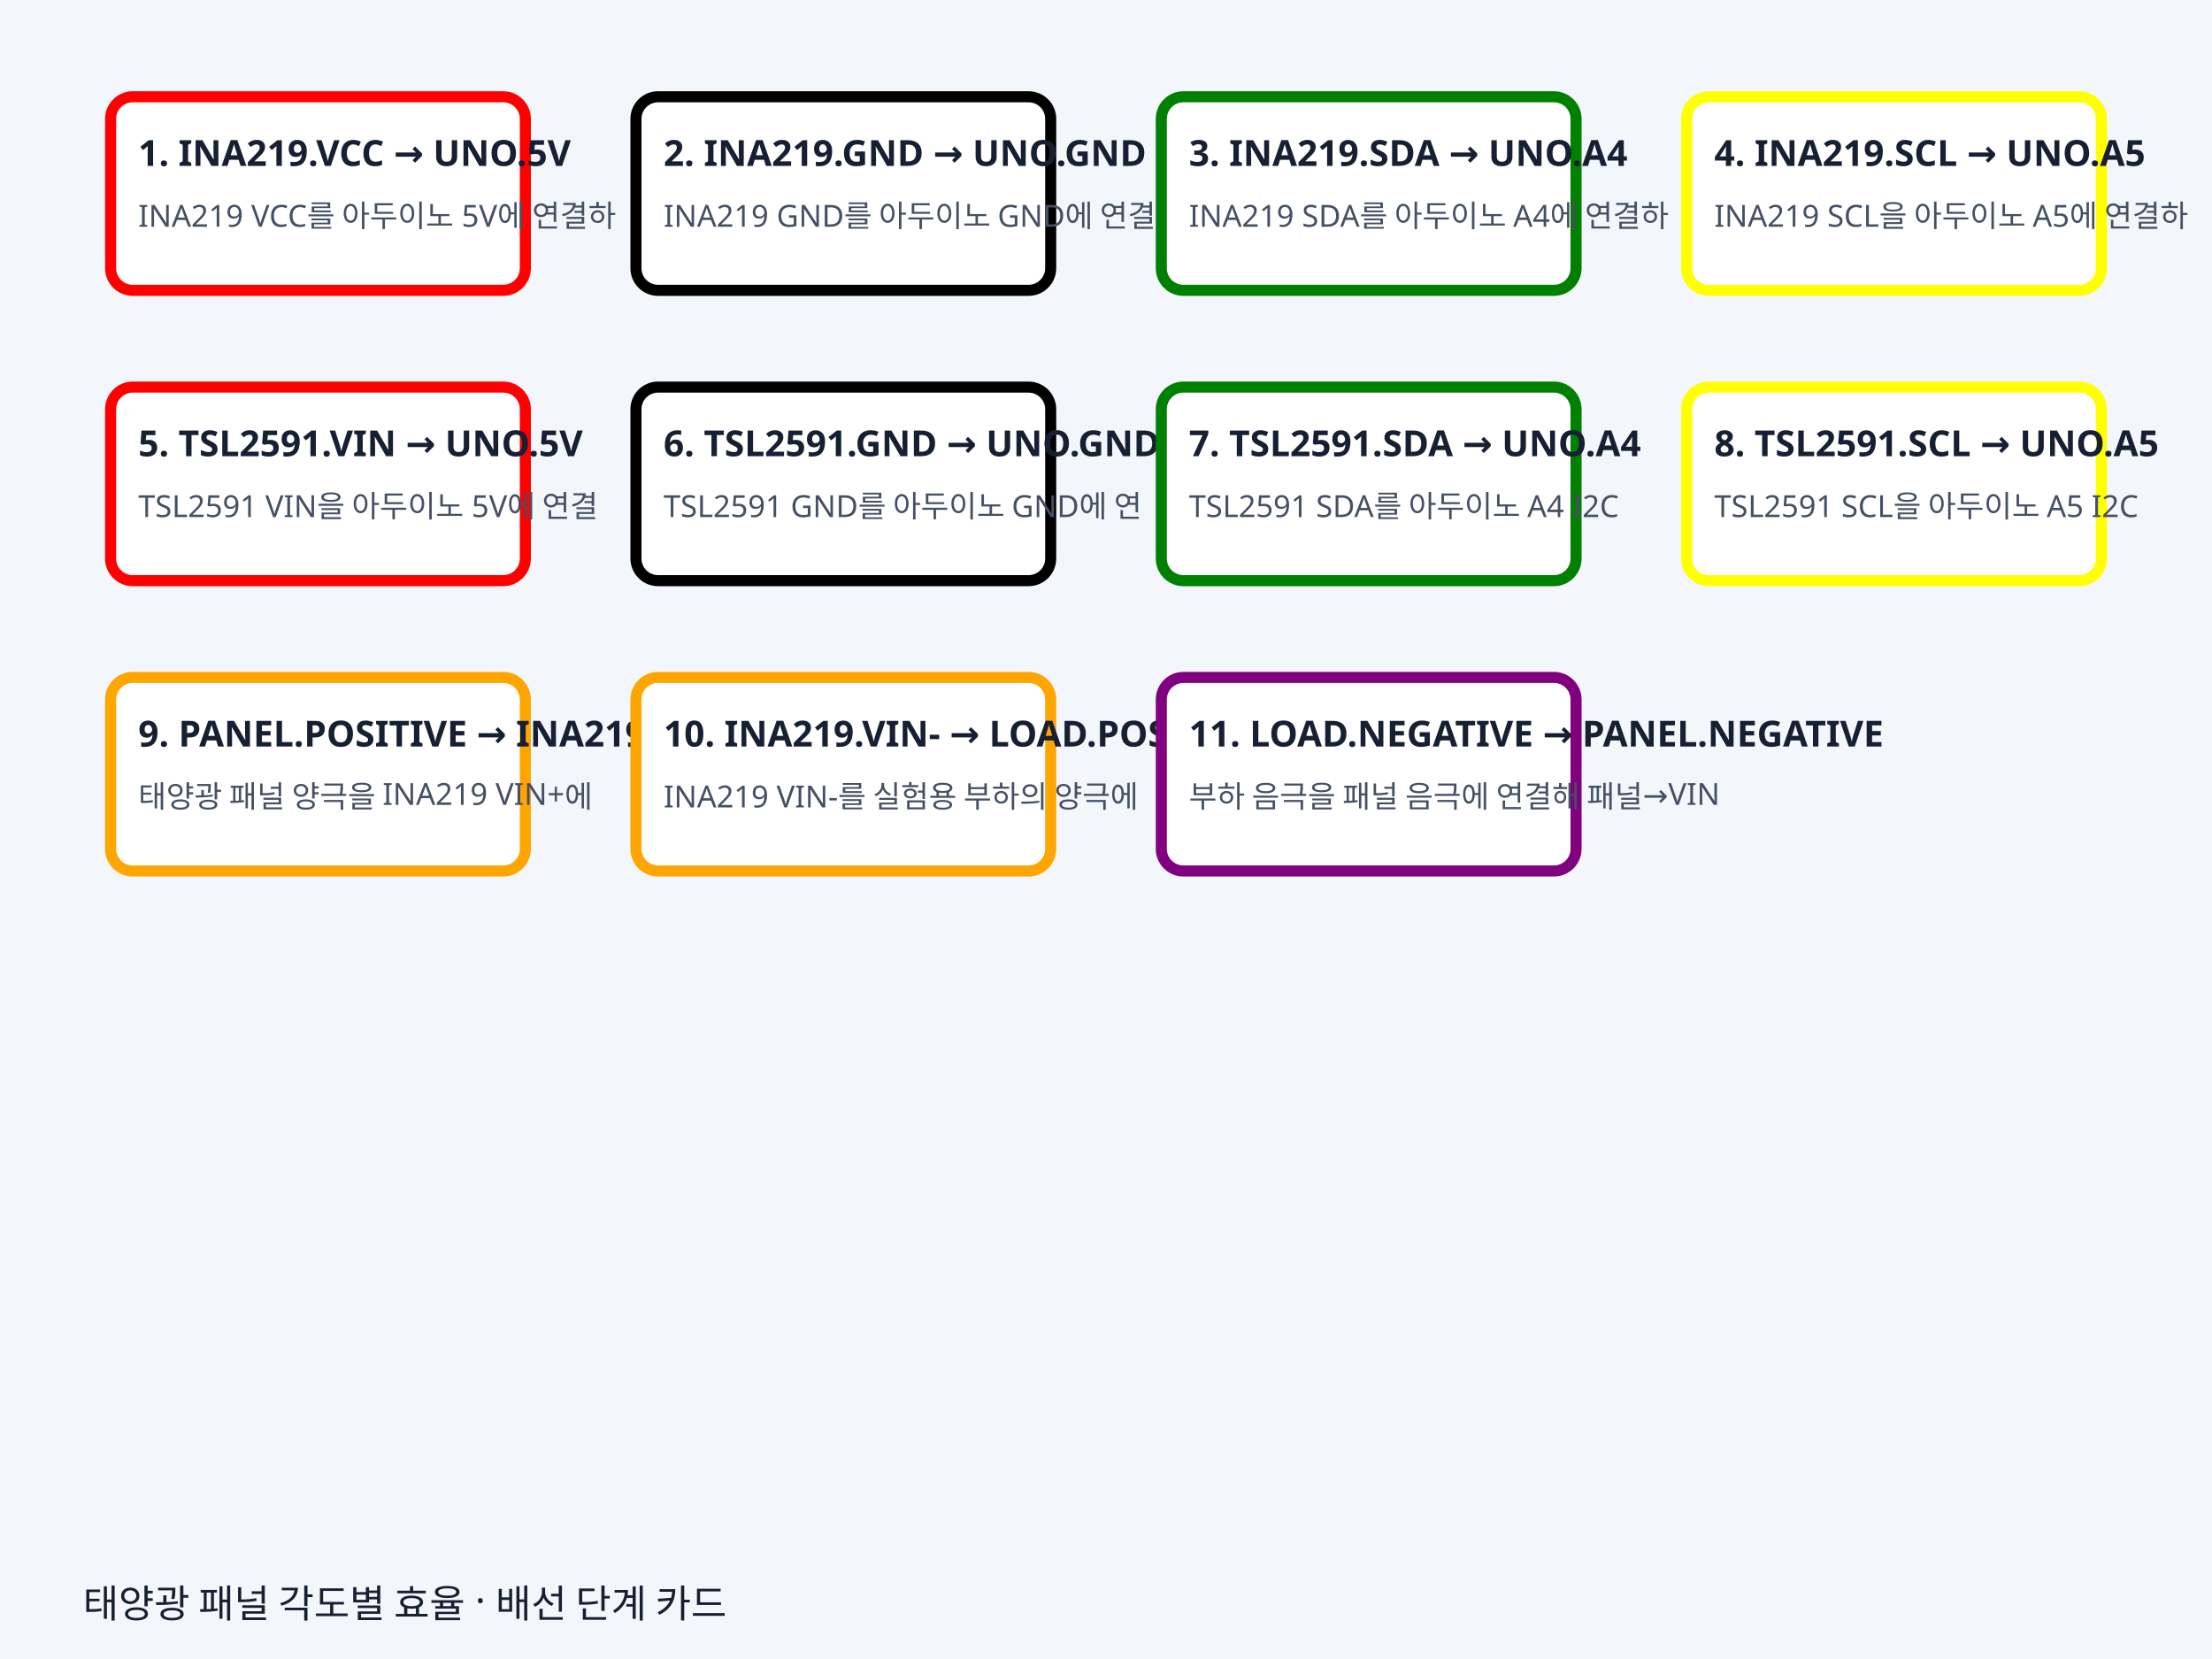
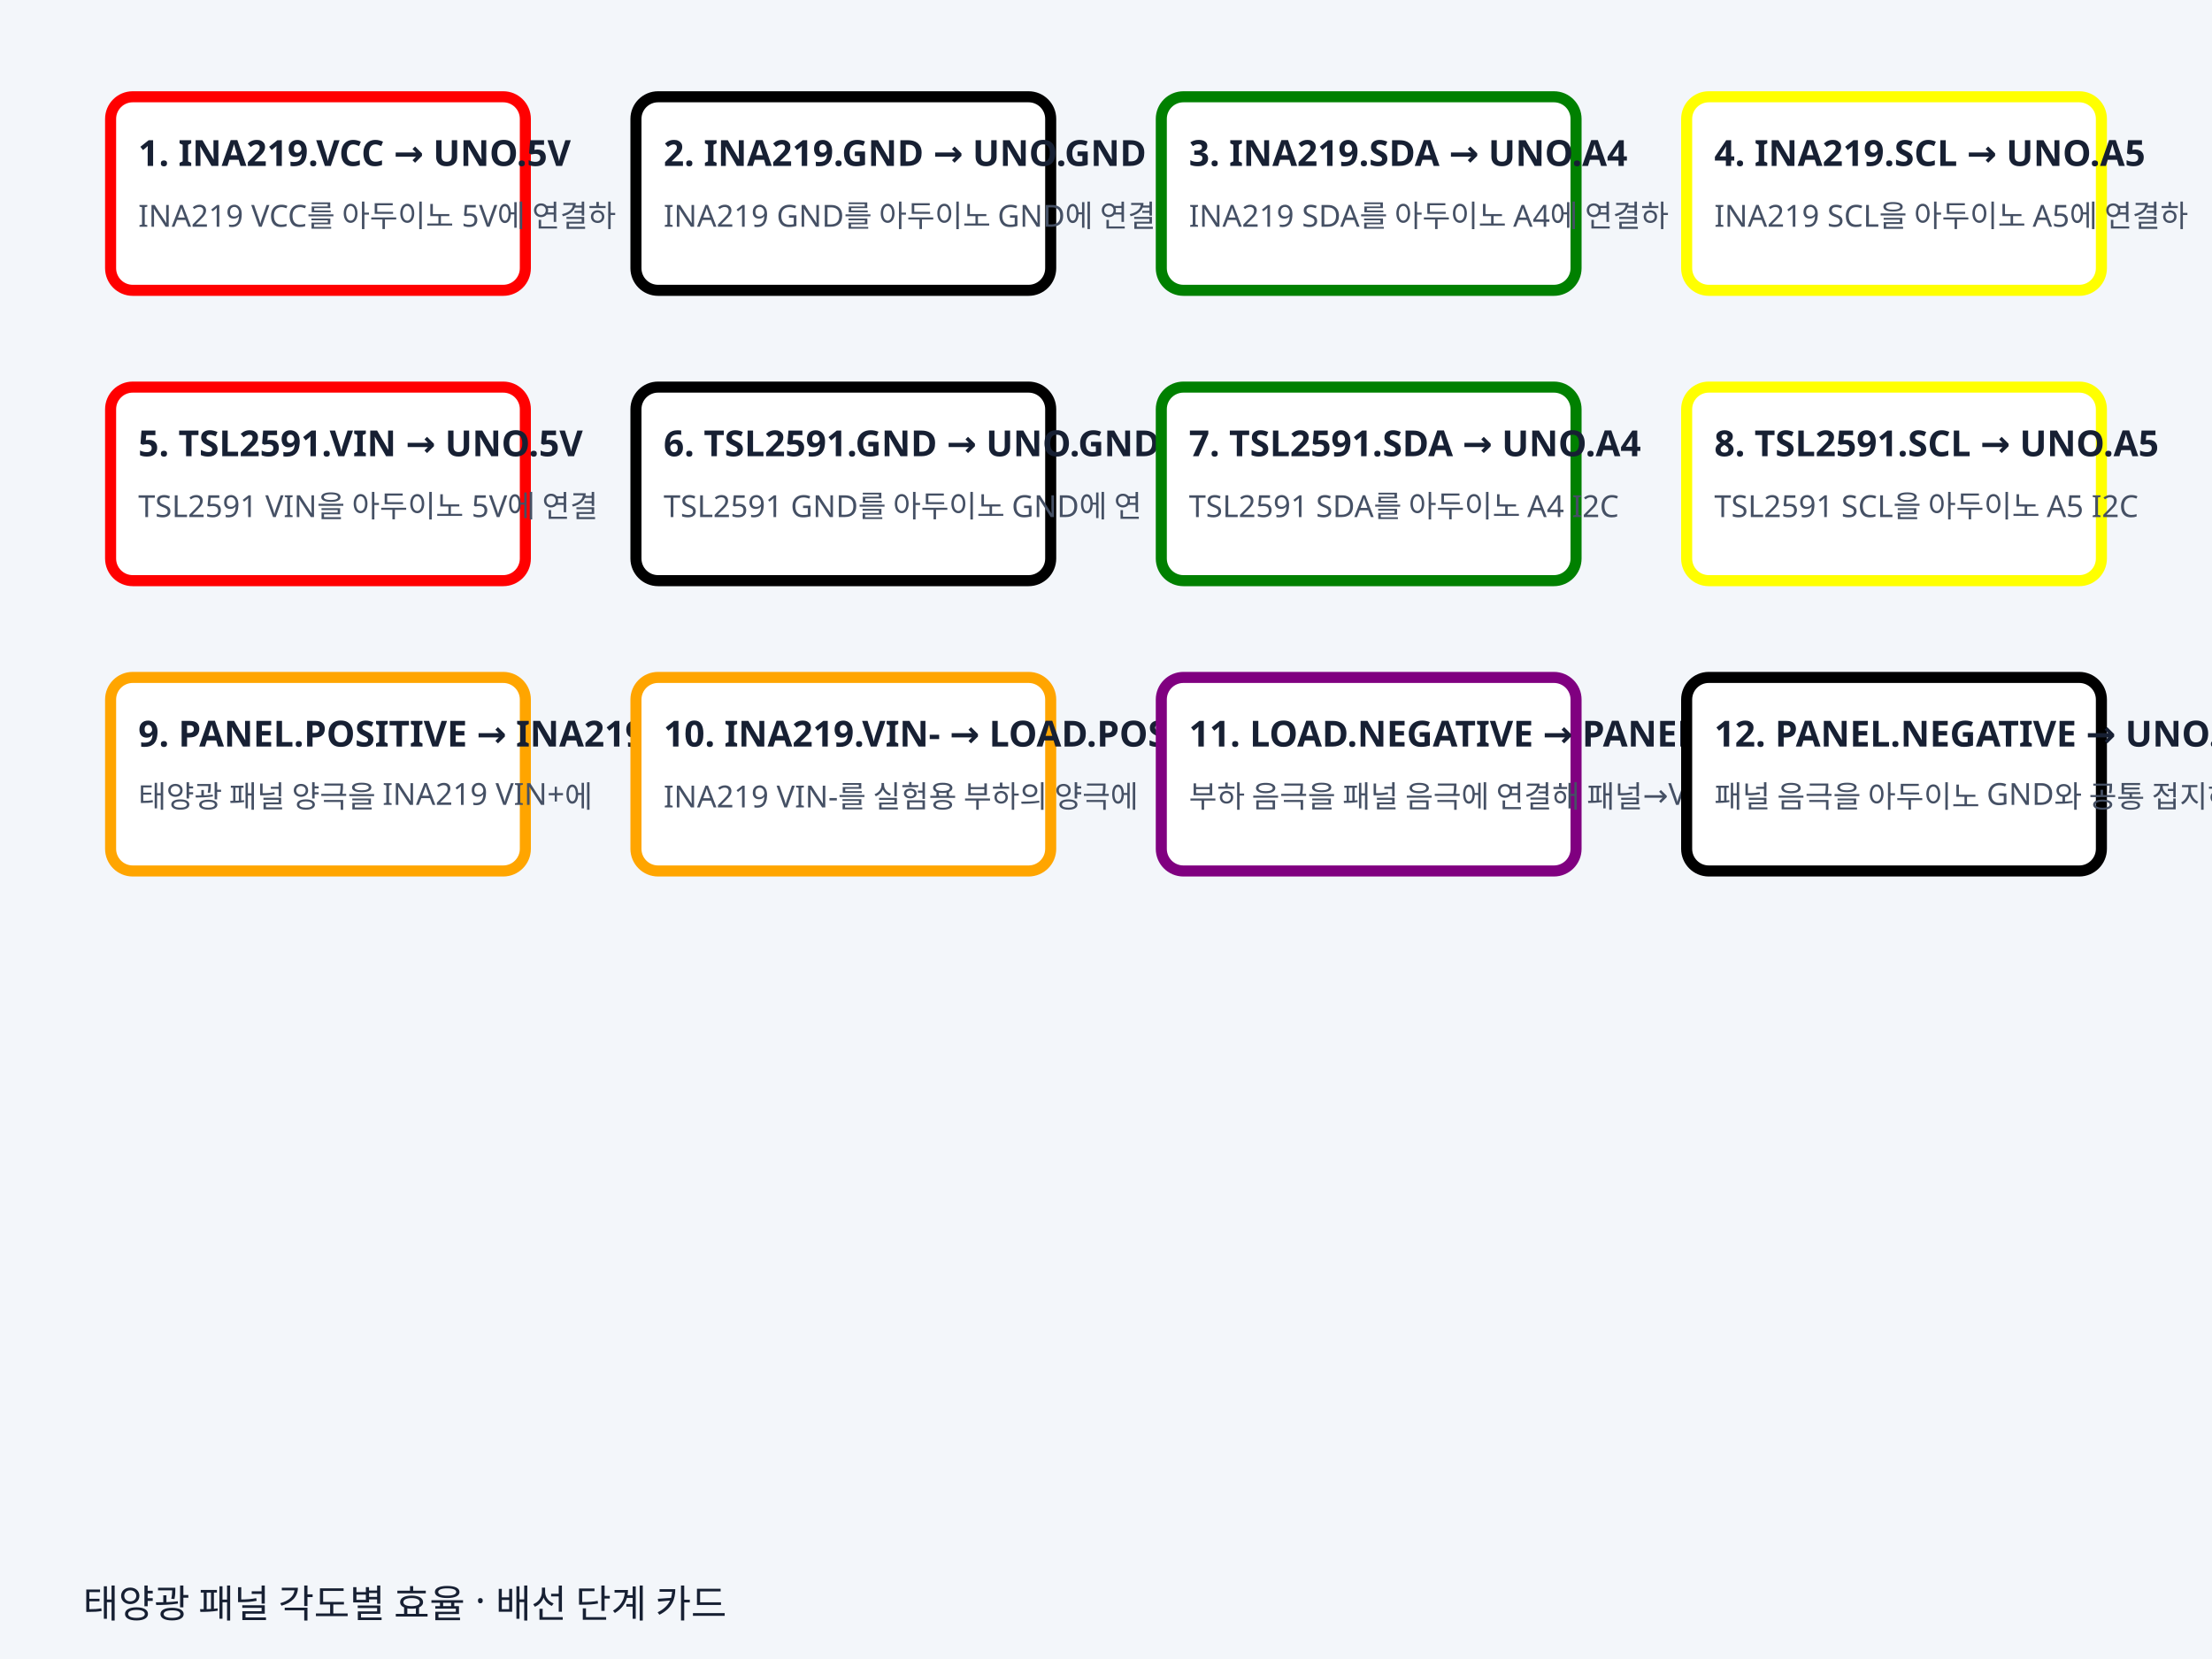
<svg xmlns="http://www.w3.org/2000/svg" width="800" height="600" viewBox="0 0 800 600">
  <rect width="100%" height="100%" fill="#f3f6fa" />
  <text x="30" y="585" font-family="sans-serif" font-size="14" fill="#172033">태양광 패널 각도별 효율 · 배선 단계 카드</text>
  <g>
    <rect x="40" y="35" width="150" height="70" rx="8" fill="#ffffff" stroke="red" stroke-width="4" />
    <text x="50" y="60" font-family="sans-serif" font-size="13" font-weight="700" fill="#172033">1. INA219.VCC → UNO.5V</text>
    <text x="50" y="82" font-family="sans-serif" font-size="11" fill="#455064">INA219 VCC를 아두이노 5V에 연결하</text>
  </g>
  <g>
    <rect x="230" y="35" width="150" height="70" rx="8" fill="#ffffff" stroke="black" stroke-width="4" />
    <text x="240" y="60" font-family="sans-serif" font-size="13" font-weight="700" fill="#172033">2. INA219.GND → UNO.GND</text>
    <text x="240" y="82" font-family="sans-serif" font-size="11" fill="#455064">INA219 GND를 아두이노 GND에 연결</text>
  </g>
  <g>
    <rect x="420" y="35" width="150" height="70" rx="8" fill="#ffffff" stroke="green" stroke-width="4" />
    <text x="430" y="60" font-family="sans-serif" font-size="13" font-weight="700" fill="#172033">3. INA219.SDA → UNO.A4</text>
    <text x="430" y="82" font-family="sans-serif" font-size="11" fill="#455064">INA219 SDA를 아두이노 A4에 연결하</text>
  </g>
  <g>
    <rect x="610" y="35" width="150" height="70" rx="8" fill="#ffffff" stroke="yellow" stroke-width="4" />
    <text x="620" y="60" font-family="sans-serif" font-size="13" font-weight="700" fill="#172033">4. INA219.SCL → UNO.A5</text>
    <text x="620" y="82" font-family="sans-serif" font-size="11" fill="#455064">INA219 SCL을 아두이노 A5에 연결하</text>
  </g>
  <g>
    <rect x="40" y="140" width="150" height="70" rx="8" fill="#ffffff" stroke="red" stroke-width="4" />
    <text x="50" y="165" font-family="sans-serif" font-size="13" font-weight="700" fill="#172033">5. TSL2591.VIN → UNO.5V</text>
    <text x="50" y="187" font-family="sans-serif" font-size="11" fill="#455064">TSL2591 VIN을 아두이노 5V에 연결</text>
  </g>
  <g>
    <rect x="230" y="140" width="150" height="70" rx="8" fill="#ffffff" stroke="black" stroke-width="4" />
    <text x="240" y="165" font-family="sans-serif" font-size="13" font-weight="700" fill="#172033">6. TSL2591.GND → UNO.GND</text>
    <text x="240" y="187" font-family="sans-serif" font-size="11" fill="#455064">TSL2591 GND를 아두이노 GND에 연</text>
  </g>
  <g>
    <rect x="420" y="140" width="150" height="70" rx="8" fill="#ffffff" stroke="green" stroke-width="4" />
    <text x="430" y="165" font-family="sans-serif" font-size="13" font-weight="700" fill="#172033">7. TSL2591.SDA → UNO.A4</text>
    <text x="430" y="187" font-family="sans-serif" font-size="11" fill="#455064">TSL2591 SDA를 아두이노 A4 I2C</text>
  </g>
  <g>
    <rect x="610" y="140" width="150" height="70" rx="8" fill="#ffffff" stroke="yellow" stroke-width="4" />
    <text x="620" y="165" font-family="sans-serif" font-size="13" font-weight="700" fill="#172033">8. TSL2591.SCL → UNO.A5</text>
    <text x="620" y="187" font-family="sans-serif" font-size="11" fill="#455064">TSL2591 SCL을 아두이노 A5 I2C</text>
  </g>
  <g>
    <rect x="40" y="245" width="150" height="70" rx="8" fill="#ffffff" stroke="orange" stroke-width="4" />
    <text x="50" y="270" font-family="sans-serif" font-size="13" font-weight="700" fill="#172033">9. PANEL.POSITIVE → INA219.VIN+</text>
    <text x="50" y="292" font-family="sans-serif" font-size="11" fill="#455064">태양광 패널 양극을 INA219 VIN+에 </text>
  </g>
  <g>
    <rect x="230" y="245" width="150" height="70" rx="8" fill="#ffffff" stroke="orange" stroke-width="4" />
    <text x="240" y="270" font-family="sans-serif" font-size="13" font-weight="700" fill="#172033">10. INA219.VIN- → LOAD.POSITIVE</text>
    <text x="240" y="292" font-family="sans-serif" font-size="11" fill="#455064">INA219 VIN-를 실험용 부하의 양극에</text>
  </g>
  <g>
    <rect x="420" y="245" width="150" height="70" rx="8" fill="#ffffff" stroke="purple" stroke-width="4" />
    <text x="430" y="270" font-family="sans-serif" font-size="13" font-weight="700" fill="#172033">11. LOAD.NEGATIVE → PANEL.NEGATIVE</text>
    <text x="430" y="292" font-family="sans-serif" font-size="11" fill="#455064">부하 음극을 패널 음극에 연결해 패널→VIN</text>
  </g>
+   <g>
+     <rect x="610" y="245" width="150" height="70" rx="8" fill="#ffffff" stroke="black" stroke-width="4" />
+     <text x="620" y="270" font-family="sans-serif" font-size="13" font-weight="700" fill="#172033">12. PANEL.NEGATIVE → UNO.GND</text>
+     <text x="620" y="292" font-family="sans-serif" font-size="11" fill="#455064">패널 음극을 아두이노 GND와 공통 접지하세</text>
+   </g>
</svg>
